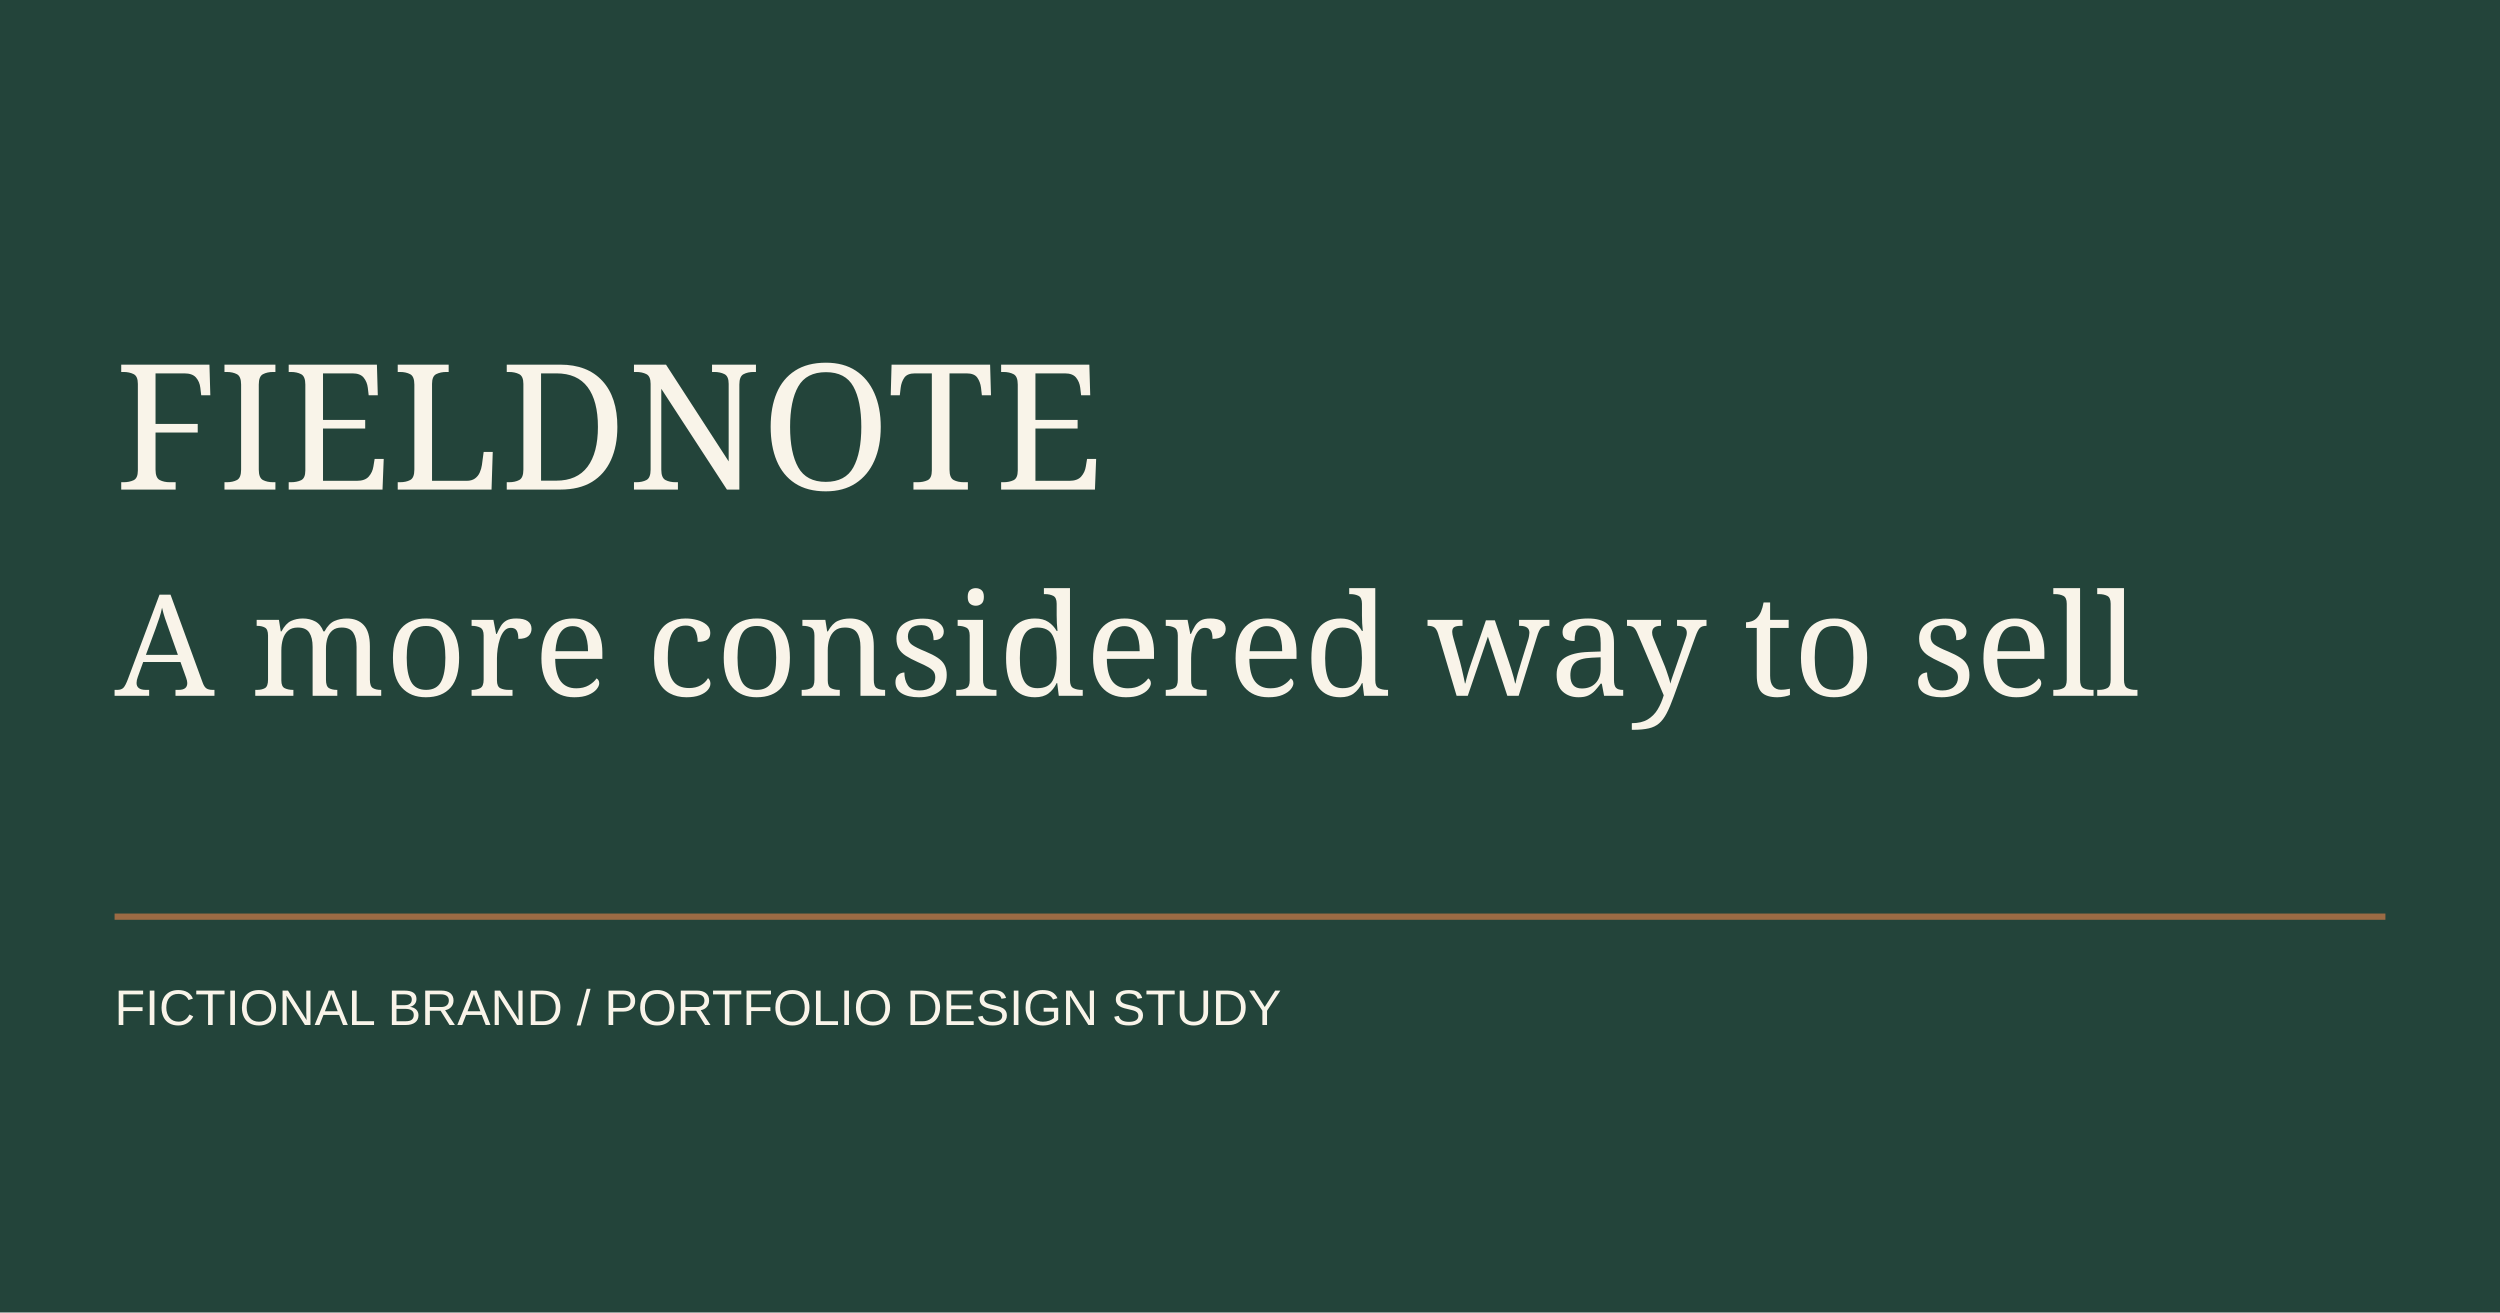
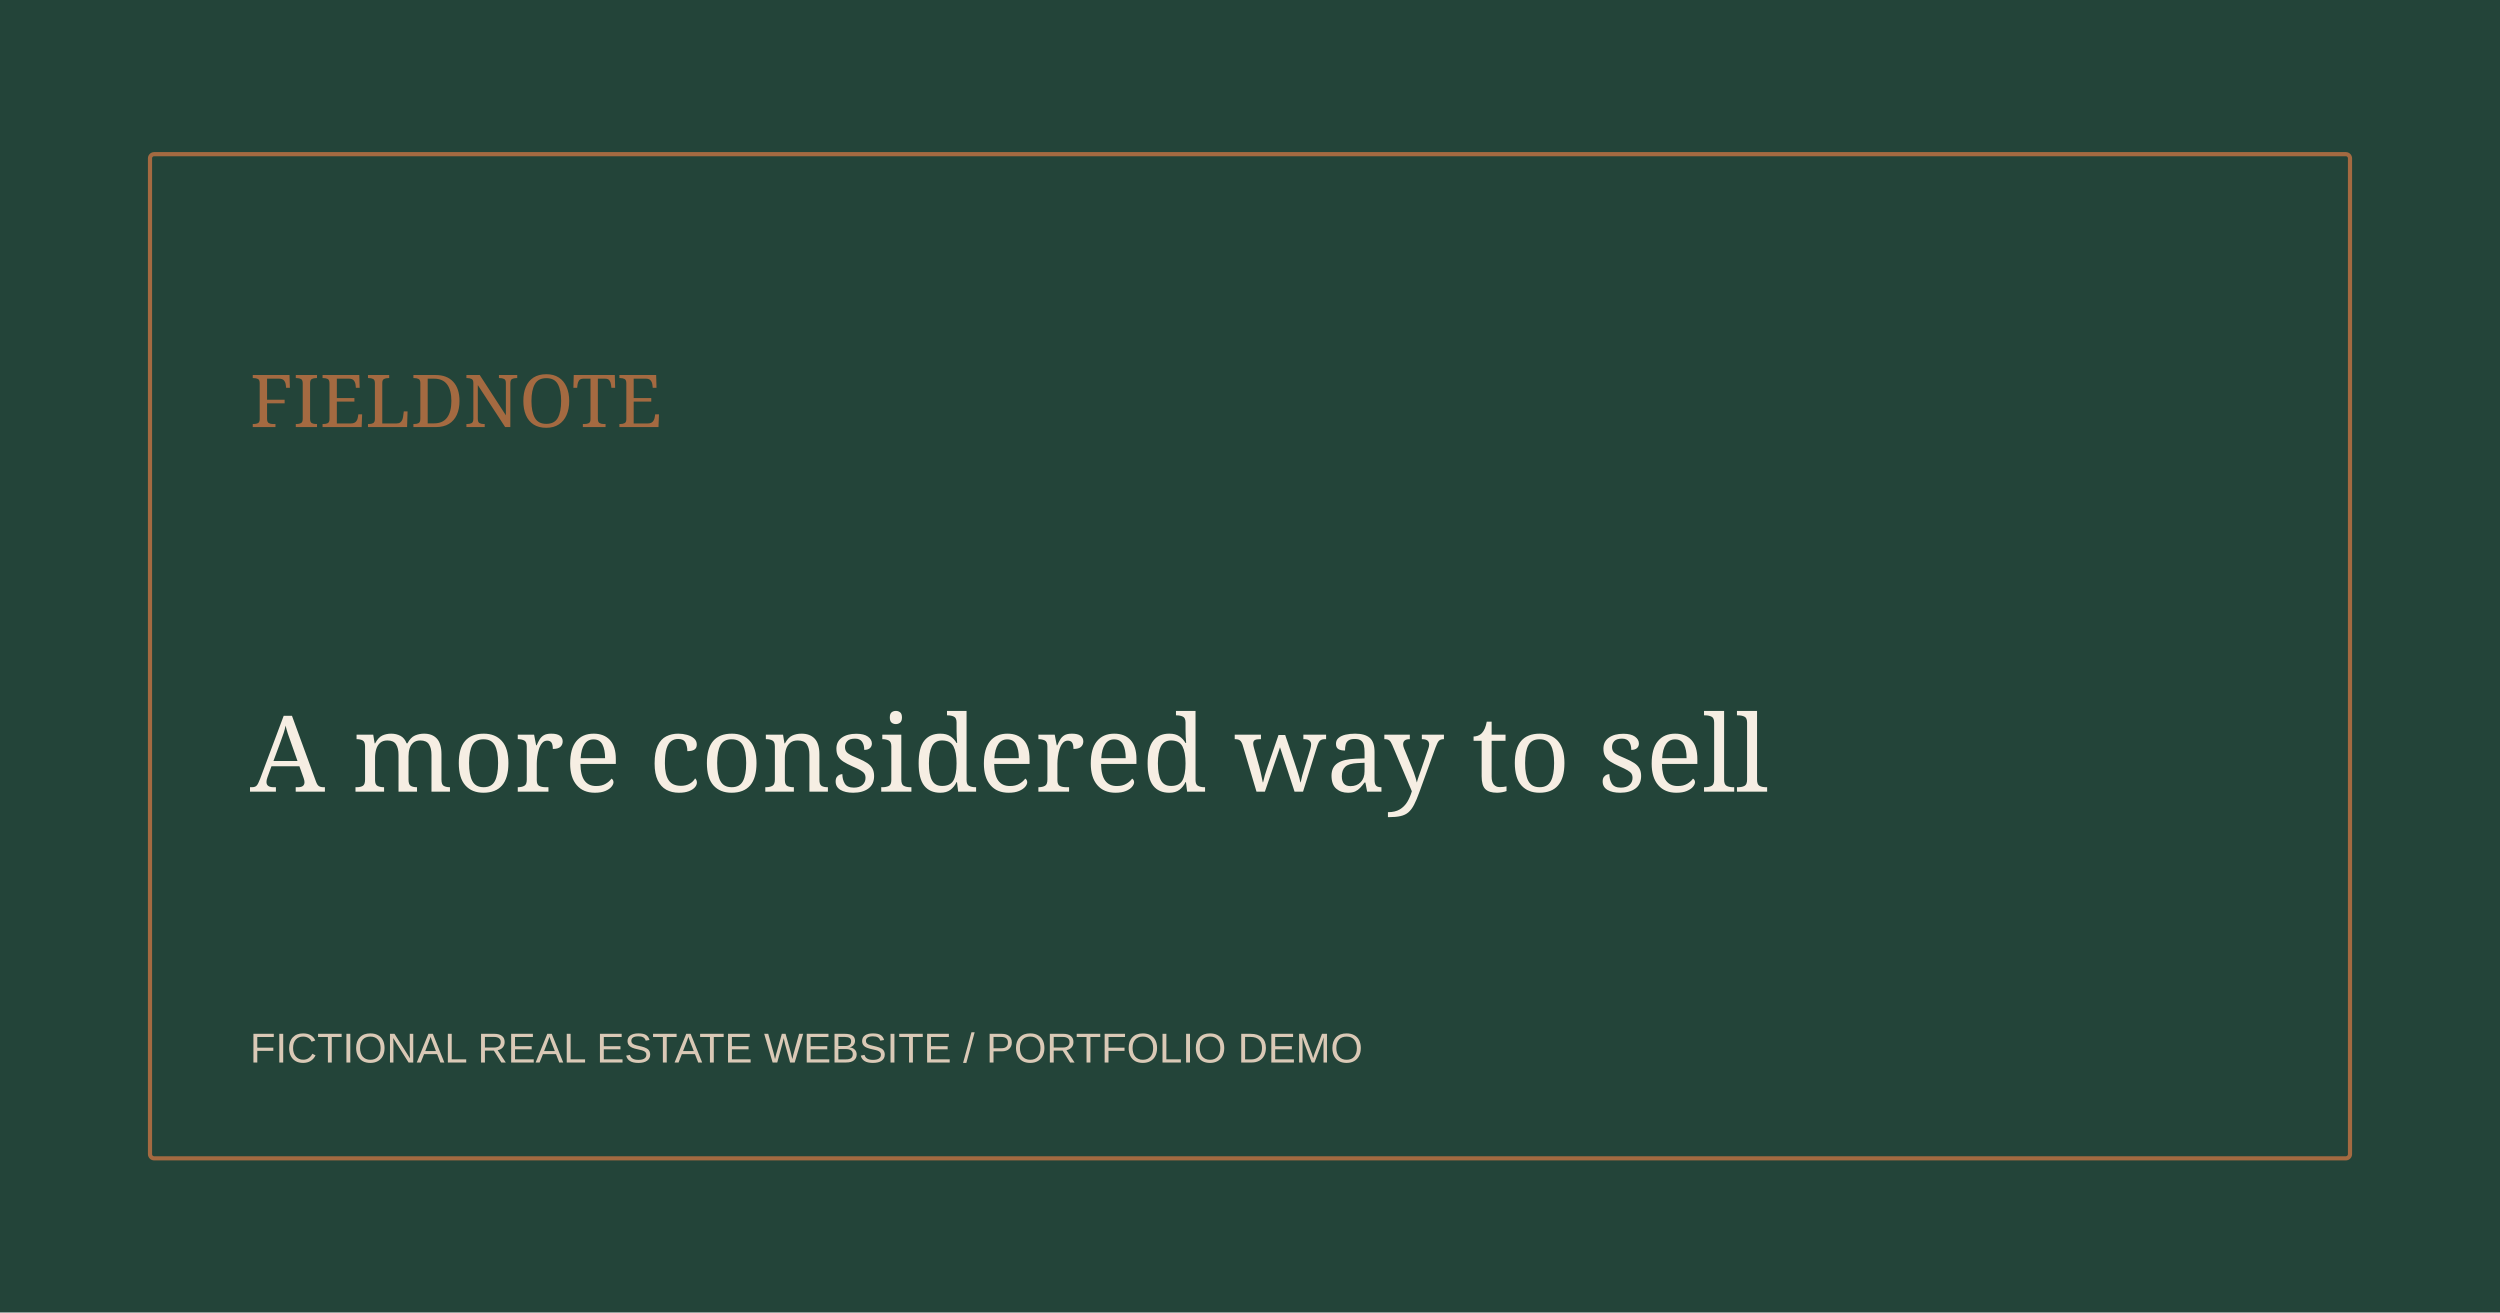
- <svg xmlns="http://www.w3.org/2000/svg" viewBox="0 0 1200 630">
-   <rect width="1200" height="630" fill="#23443a" />
-   <path d="M55 440H1145" stroke="#9b6b44" stroke-width="3" />
-   <text x="55" y="235" font-family="Georgia,serif" font-size="84" fill="#f9f4e9">FIELDNOTE</text>
-   <text x="55" y="334" font-family="Georgia,serif" font-size="68" fill="#f9f4e9">A more considered way to sell</text>
-   <text x="55" y="492" font-family="Arial" font-size="24" fill="#f9f4e9">FICTIONAL BRAND / PORTFOLIO DESIGN STUDY</text>
+ <svg xmlns="http://www.w3.org/2000/svg" width="1200" height="630" viewBox="0 0 1200 630">
+   <rect width="1200" height="630" fill="#234439" />
+   <rect x="72" y="74" width="1056" height="482" rx="2" fill="none" stroke="#a46a41" stroke-width="2" />
+   <text x="120" y="205" font-size="35" font-family="Georgia,serif" fill="#a46a41">FIELDNOTE</text>
+   <text x="120" y="380" font-family="Georgia,serif" font-size="51" fill="#f6eee3">A more considered way to sell</text>
+   <text x="120" y="510" font-size="20" font-family="Arial,sans-serif" fill="#dac9b6">FICTIONAL REAL ESTATE WEBSITE / PORTFOLIO DEMO</text>
</svg>
